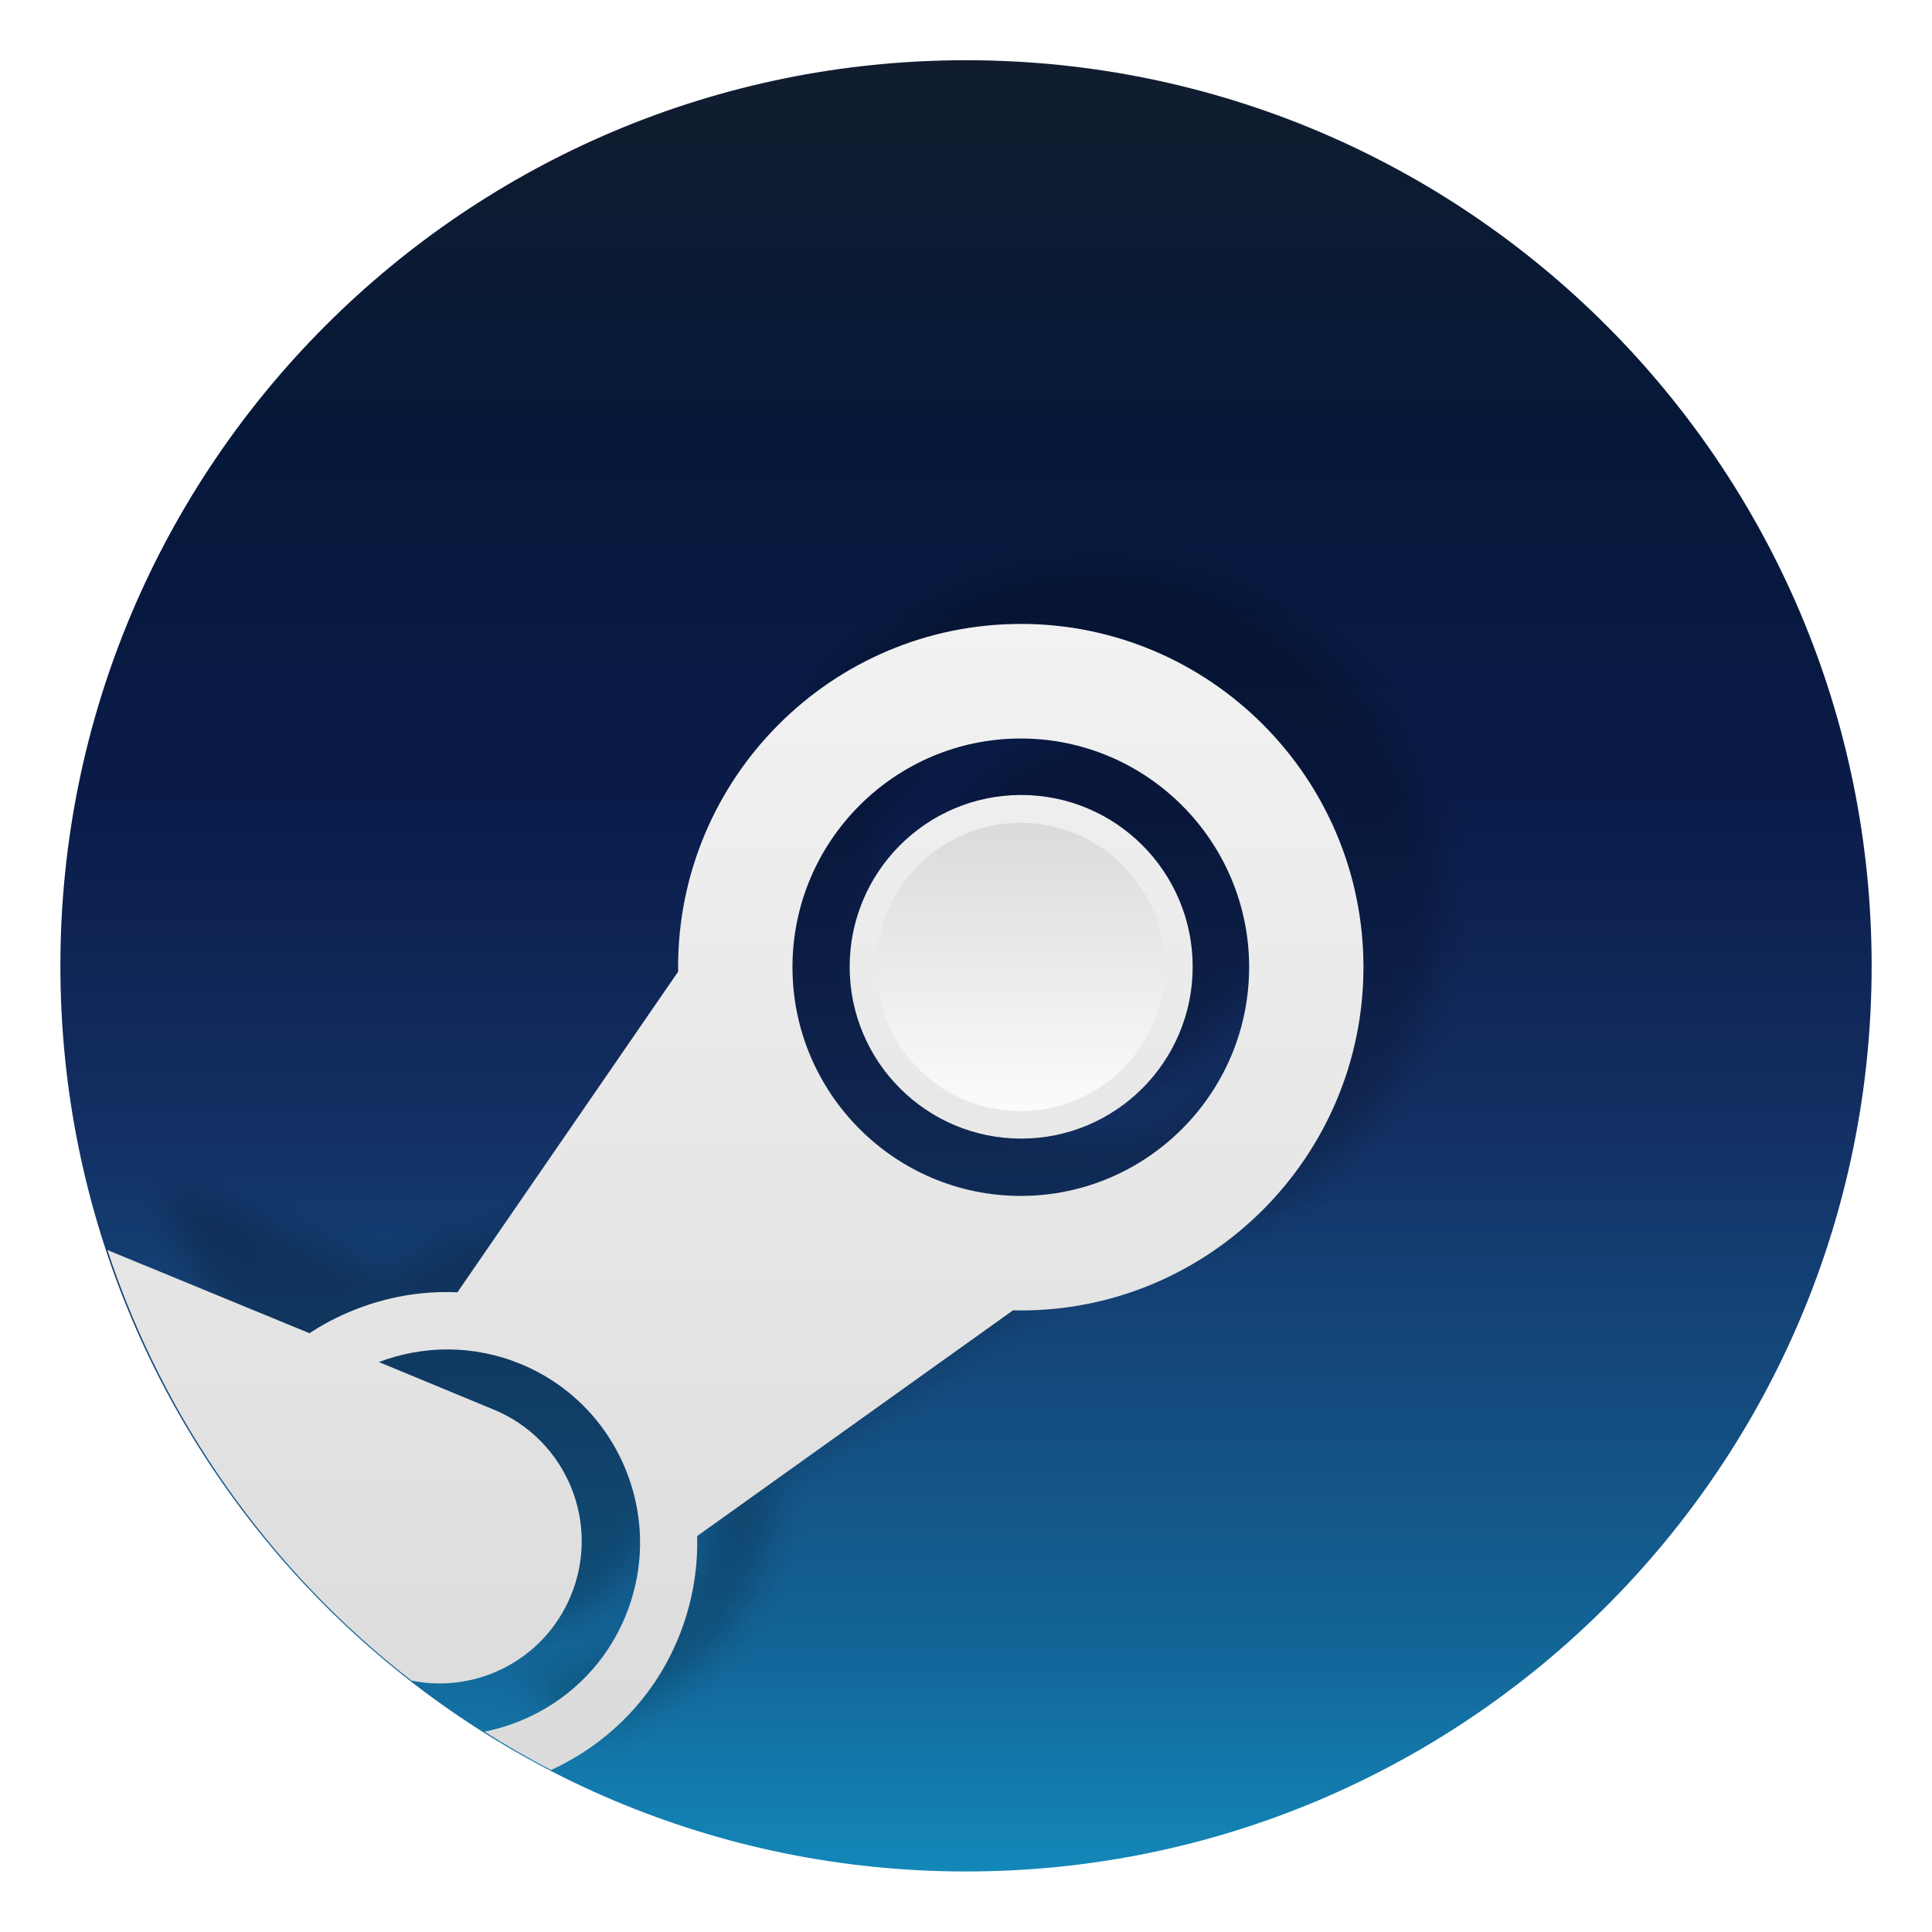
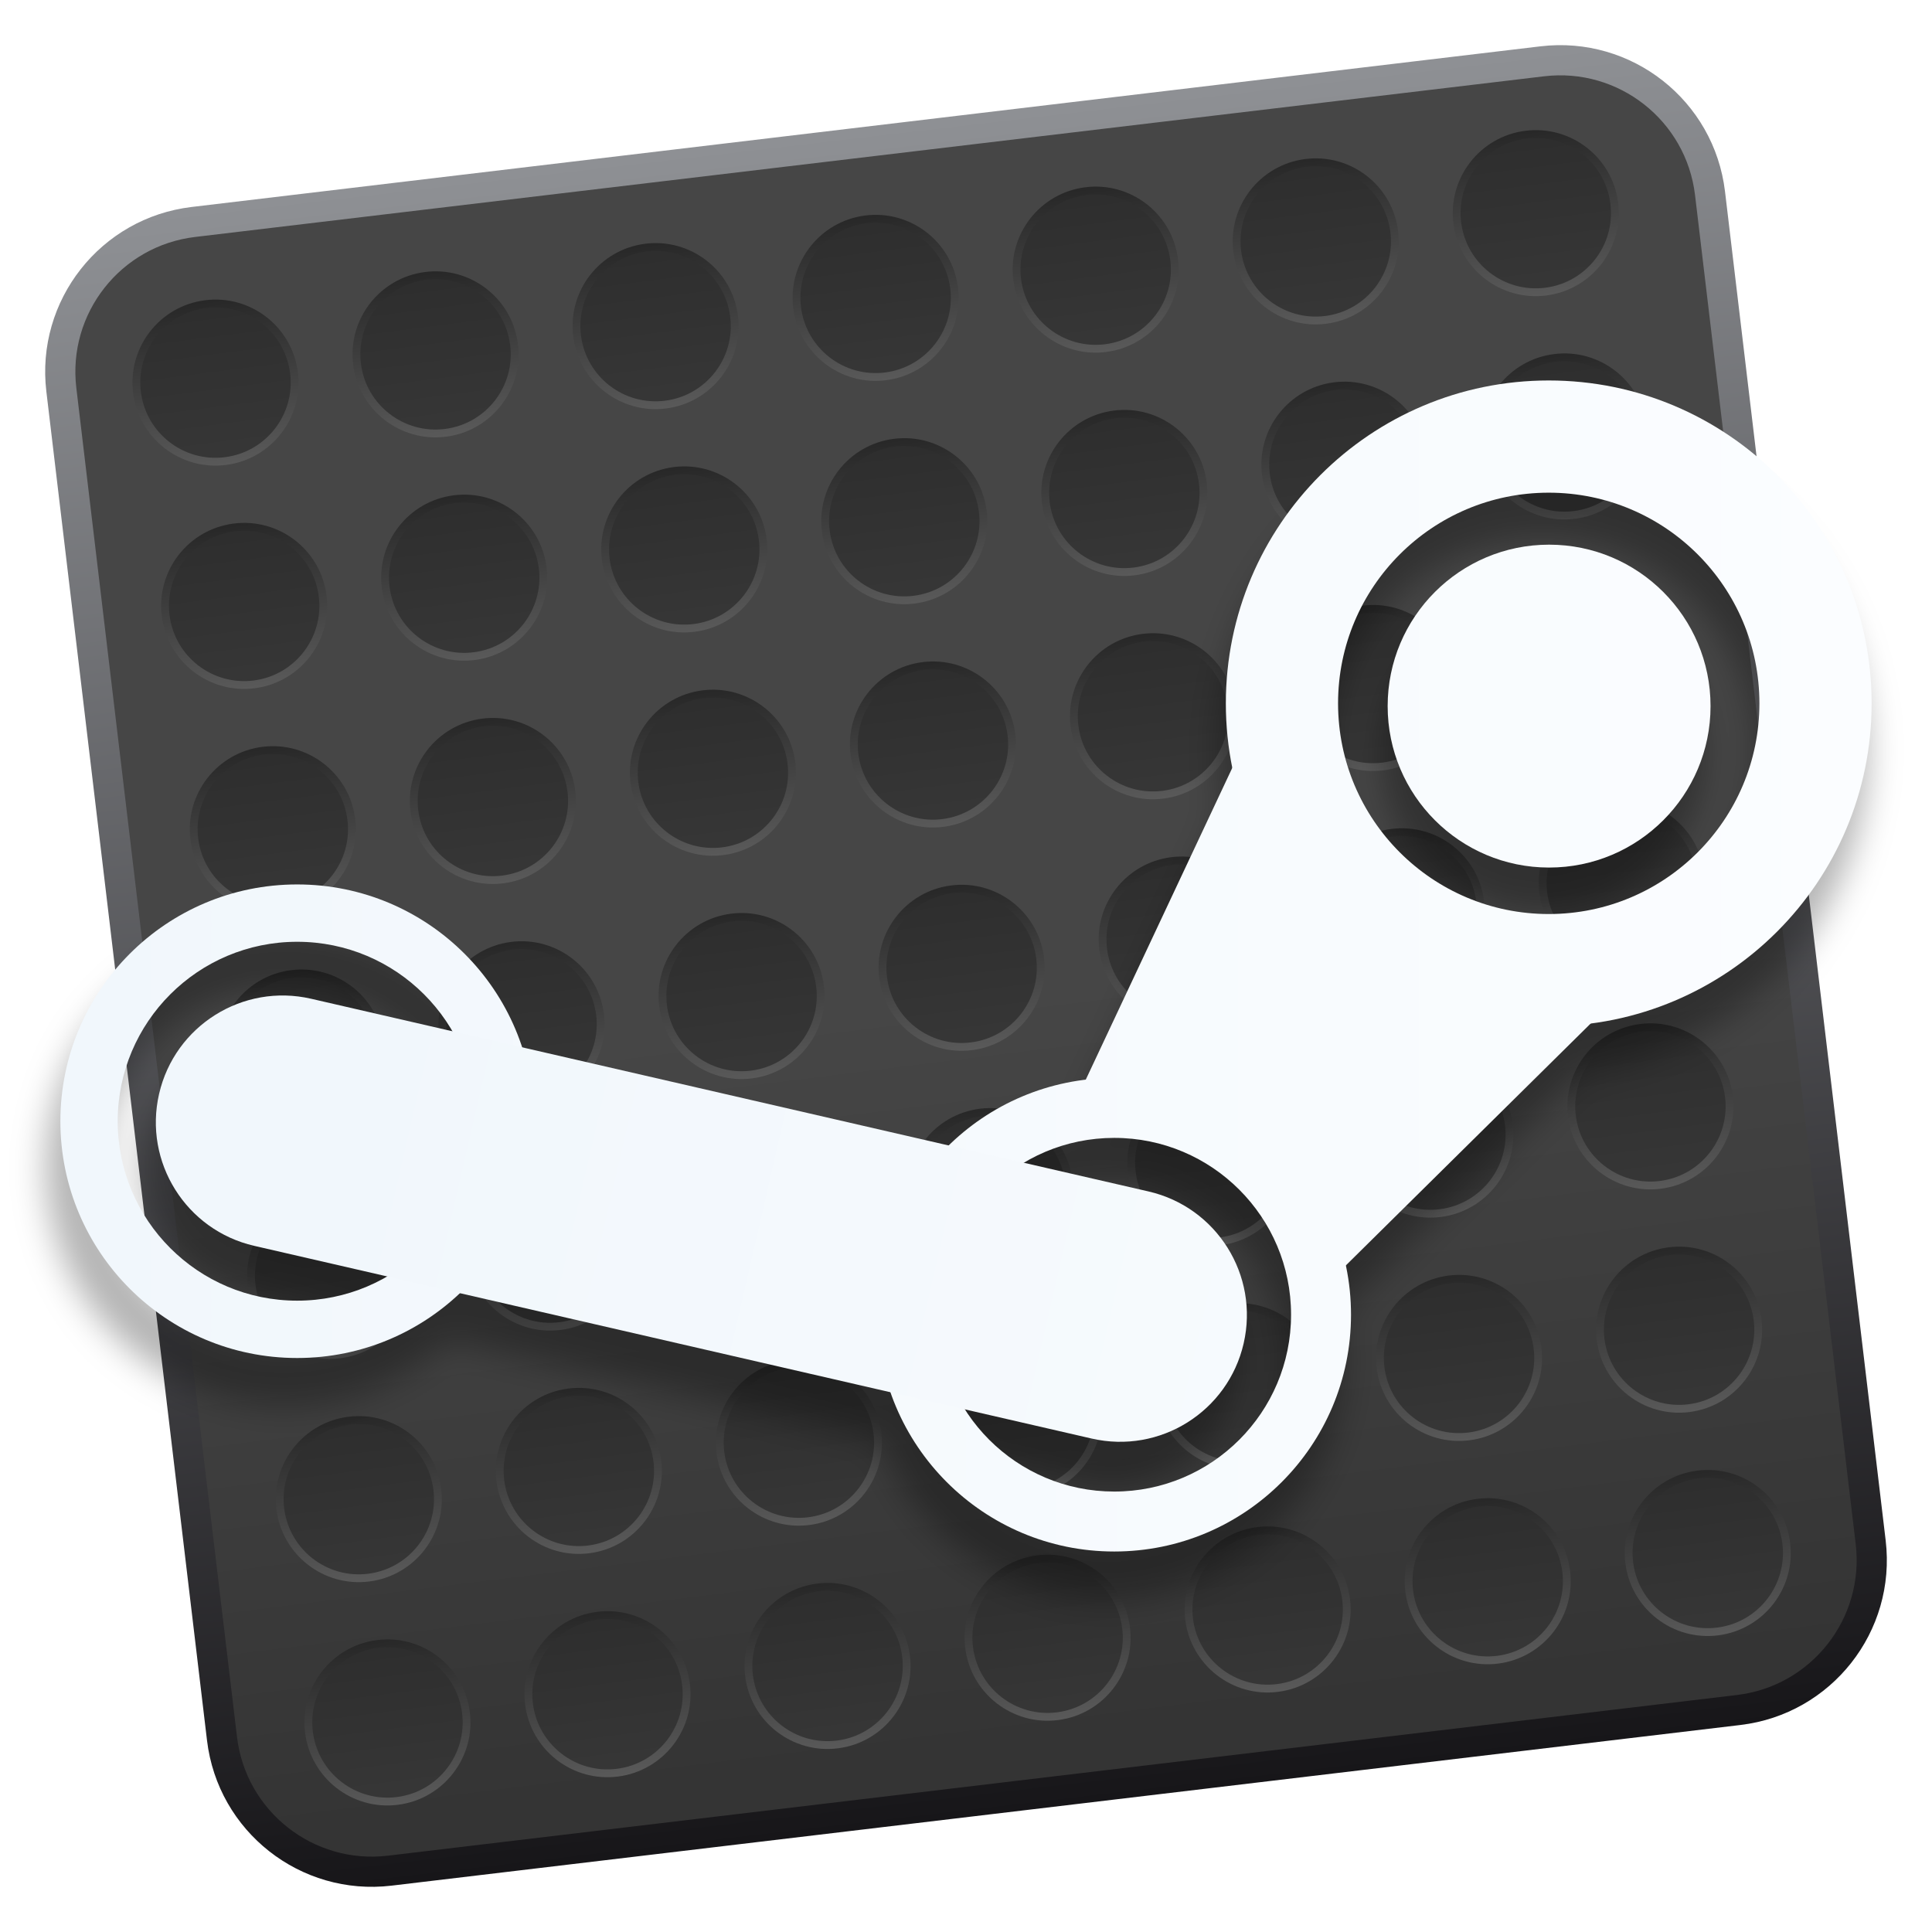
- <svg xmlns="http://www.w3.org/2000/svg" width="64" height="64" version="1.1">
+ <svg xmlns="http://www.w3.org/2000/svg" xmlns:xlink="http://www.w3.org/1999/xlink" width="64" height="64" version="1.1">
  <defs>
-     <linearGradient id="c" x1="99.036" x2="99.036" y1="-.505" y2="199.84" gradientTransform="matrix(.32 0 0 .32 42.84 945.52)" gradientUnits="userSpaceOnUse">
-       <stop stop-color="#111D2E" offset="0" />
-       <stop stop-color="#051839" offset=".212" />
-       <stop stop-color="#0A1B48" offset=".407" />
-       <stop stop-color="#132E62" offset=".581" />
-       <stop stop-color="#144B7E" offset=".738" />
-       <stop stop-color="#136497" offset=".873" />
-       <stop stop-color="#1387B8" offset="1" />
-     </linearGradient>
-     <linearGradient id="b" x1="429.07" x2="429.07" y1="14.723" y2="1034.7" gradientTransform="matrix(.063762 0 0 .063762 1.3648 -1.3837)" gradientUnits="userSpaceOnUse">
-       <stop stop-color="#fff" offset="0" />
-       <stop stop-color="#d7d7d7" offset="1" />
-     </linearGradient>
-     <filter id="d" x="-.034" y="-.038" width="1.069" height="1.076" color-interpolation-filters="sRGB">
-       <feGaussianBlur stdDeviation="9.486" />
+     <linearGradient id="linearGradient78248">
+       <stop stop-color="#2e2e2e" offset="0" />
+       <stop stop-color="#363636" offset="1" />
+     </linearGradient>
+     <linearGradient id="linearGradient68458">
+       <stop stop-color="#272727" offset="0" />
+       <stop stop-color="#595959" offset="1" />
+     </linearGradient>
+     <linearGradient id="linearGradient903" x1="70.761" x2="70.904" y1=".32" y2="25.186" gradientTransform="translate(-47.378 36.24)" gradientUnits="userSpaceOnUse">
+       <stop stop-color="#464646" offset="0" />
+       <stop stop-color="#343434" offset="1" />
+     </linearGradient>
+     <linearGradient id="linearGradient13429" x1="85.944" x2="85.868" y1="-28.549" y2="27.338" gradientTransform="translate(-47.378 36.24)" gradientUnits="userSpaceOnUse">
+       <stop stop-color="#8e9094" offset="0" />
+       <stop stop-color="#171619" offset="1" />
+     </linearGradient>
+     <linearGradient id="linearGradient57848" x1="-5.871" x2="78.271" y1="-60.021" y2="-60.021" gradientUnits="userSpaceOnUse">
+       <stop stop-color="#f1f7fc" offset="0" />
+       <stop stop-color="#fbfdff" offset="1" />
+     </linearGradient>
+     <filter id="filter68326" x="-.022" y="-.034" width="1.044" height="1.069" color-interpolation-filters="sRGB">
+       <feGaussianBlur stdDeviation="0.779" />
    </filter>
-     <linearGradient id="a" x1="540" x2="540" y1="452.36" y2="632.36" gradientTransform="matrix(.068279 0 0 .068279 39.915 940.59)" gradientUnits="userSpaceOnUse">
-       <stop stop-color="#d7d7d7" offset="0" />
-       <stop stop-color="#fff" offset="1" />
-     </linearGradient>
+     <linearGradient id="linearGradient68460" x1="29.907" x2="29.907" y1="-90.767" y2="-85.565" gradientTransform="matrix(1.0634 0 0 1.0634 -25.985 107.24)" gradientUnits="userSpaceOnUse" xlink:href="#linearGradient68458" />
+     <linearGradient id="linearGradient78250" x1="29.868" x2="29.868" y1="-90.371" y2="-86.011" gradientTransform="matrix(1.0634 0 0 1.0634 -25.985 107.24)" gradientUnits="userSpaceOnUse" xlink:href="#linearGradient78248" />
+     <linearGradient id="linearGradient86688" x1="29.907" x2="29.907" y1="-90.767" y2="-85.565" gradientTransform="matrix(1.0634 0 0 1.0634 -18.636 107.24)" gradientUnits="userSpaceOnUse" xlink:href="#linearGradient68458" />
+     <linearGradient id="linearGradient86690" x1="29.868" x2="29.868" y1="-90.371" y2="-86.011" gradientTransform="matrix(1.0634 0 0 1.0634 -18.636 107.24)" gradientUnits="userSpaceOnUse" xlink:href="#linearGradient78248" />
+     <linearGradient id="linearGradient86698" x1="29.907" x2="29.907" y1="-90.767" y2="-85.565" gradientTransform="matrix(1.0634 0 0 1.0634 -11.287 107.24)" gradientUnits="userSpaceOnUse" xlink:href="#linearGradient68458" />
+     <linearGradient id="linearGradient86700" x1="29.868" x2="29.868" y1="-90.371" y2="-86.011" gradientTransform="matrix(1.0634 0 0 1.0634 -11.287 107.24)" gradientUnits="userSpaceOnUse" xlink:href="#linearGradient78248" />
+     <linearGradient id="linearGradient86708" x1="29.907" x2="29.907" y1="-90.767" y2="-85.565" gradientTransform="matrix(1.0634 0 0 1.0634 -3.9379 107.24)" gradientUnits="userSpaceOnUse" xlink:href="#linearGradient68458" />
+     <linearGradient id="linearGradient86710" x1="29.868" x2="29.868" y1="-90.371" y2="-86.011" gradientTransform="matrix(1.0634 0 0 1.0634 -3.9379 107.24)" gradientUnits="userSpaceOnUse" xlink:href="#linearGradient78248" />
+     <linearGradient id="linearGradient86718" x1="29.907" x2="29.907" y1="-90.767" y2="-85.565" gradientTransform="matrix(1.0634 0 0 1.0634 3.4113 107.24)" gradientUnits="userSpaceOnUse" xlink:href="#linearGradient68458" />
+     <linearGradient id="linearGradient86720" x1="29.868" x2="29.868" y1="-90.371" y2="-86.011" gradientTransform="matrix(1.0634 0 0 1.0634 3.4113 107.24)" gradientUnits="userSpaceOnUse" xlink:href="#linearGradient78248" />
+     <linearGradient id="linearGradient86728" x1="29.907" x2="29.907" y1="-90.767" y2="-85.565" gradientTransform="matrix(1.0634 0 0 1.0634 10.76 107.24)" gradientUnits="userSpaceOnUse" xlink:href="#linearGradient68458" />
+     <linearGradient id="linearGradient86730" x1="29.868" x2="29.868" y1="-90.371" y2="-86.011" gradientTransform="matrix(1.0634 0 0 1.0634 10.76 107.24)" gradientUnits="userSpaceOnUse" xlink:href="#linearGradient78248" />
+     <linearGradient id="linearGradient86738" x1="29.907" x2="29.907" y1="-90.767" y2="-85.565" gradientTransform="matrix(1.0634 0 0 1.0634 18.11 107.24)" gradientUnits="userSpaceOnUse" xlink:href="#linearGradient68458" />
+     <linearGradient id="linearGradient86740" x1="29.868" x2="29.868" y1="-90.371" y2="-86.011" gradientTransform="matrix(1.0634 0 0 1.0634 18.11 107.24)" gradientUnits="userSpaceOnUse" xlink:href="#linearGradient78248" />
+     <linearGradient id="linearGradient88203" x1="29.907" x2="29.907" y1="-90.767" y2="-85.565" gradientTransform="matrix(1.0634 0 0 1.0634 -25.985 151.99)" gradientUnits="userSpaceOnUse" xlink:href="#linearGradient68458" />
+     <linearGradient id="linearGradient88205" x1="29.868" x2="29.868" y1="-90.371" y2="-86.011" gradientTransform="matrix(1.0634 0 0 1.0634 -25.985 151.99)" gradientUnits="userSpaceOnUse" xlink:href="#linearGradient78248" />
+     <linearGradient id="linearGradient88207" x1="29.907" x2="29.907" y1="-90.767" y2="-85.565" gradientTransform="matrix(1.0634 0 0 1.0634 -18.636 151.99)" gradientUnits="userSpaceOnUse" xlink:href="#linearGradient68458" />
+     <linearGradient id="linearGradient88209" x1="29.868" x2="29.868" y1="-90.371" y2="-86.011" gradientTransform="matrix(1.0634 0 0 1.0634 -18.636 151.99)" gradientUnits="userSpaceOnUse" xlink:href="#linearGradient78248" />
+     <linearGradient id="linearGradient88211" x1="29.907" x2="29.907" y1="-90.767" y2="-85.565" gradientTransform="matrix(1.0634 0 0 1.0634 -11.287 151.99)" gradientUnits="userSpaceOnUse" xlink:href="#linearGradient68458" />
+     <linearGradient id="linearGradient88213" x1="29.868" x2="29.868" y1="-90.371" y2="-86.011" gradientTransform="matrix(1.0634 0 0 1.0634 -11.287 151.99)" gradientUnits="userSpaceOnUse" xlink:href="#linearGradient78248" />
+     <linearGradient id="linearGradient88215" x1="29.907" x2="29.907" y1="-90.767" y2="-85.565" gradientTransform="matrix(1.0634 0 0 1.0634 -3.9379 151.99)" gradientUnits="userSpaceOnUse" xlink:href="#linearGradient68458" />
+     <linearGradient id="linearGradient88217" x1="29.868" x2="29.868" y1="-90.371" y2="-86.011" gradientTransform="matrix(1.0634 0 0 1.0634 -3.9379 151.99)" gradientUnits="userSpaceOnUse" xlink:href="#linearGradient78248" />
+     <linearGradient id="linearGradient88219" x1="29.907" x2="29.907" y1="-90.767" y2="-85.565" gradientTransform="matrix(1.0634 0 0 1.0634 3.4113 151.99)" gradientUnits="userSpaceOnUse" xlink:href="#linearGradient68458" />
+     <linearGradient id="linearGradient88221" x1="29.868" x2="29.868" y1="-90.371" y2="-86.011" gradientTransform="matrix(1.0634 0 0 1.0634 3.4113 151.99)" gradientUnits="userSpaceOnUse" xlink:href="#linearGradient78248" />
+     <linearGradient id="linearGradient88223" x1="29.907" x2="29.907" y1="-90.767" y2="-85.565" gradientTransform="matrix(1.0634 0 0 1.0634 10.76 151.99)" gradientUnits="userSpaceOnUse" xlink:href="#linearGradient68458" />
+     <linearGradient id="linearGradient88225" x1="29.868" x2="29.868" y1="-90.371" y2="-86.011" gradientTransform="matrix(1.0634 0 0 1.0634 10.76 151.99)" gradientUnits="userSpaceOnUse" xlink:href="#linearGradient78248" />
+     <linearGradient id="linearGradient88227" x1="29.907" x2="29.907" y1="-90.767" y2="-85.565" gradientTransform="matrix(1.0634 0 0 1.0634 18.11 151.99)" gradientUnits="userSpaceOnUse" xlink:href="#linearGradient68458" />
+     <linearGradient id="linearGradient88229" x1="29.868" x2="29.868" y1="-90.371" y2="-86.011" gradientTransform="matrix(1.0634 0 0 1.0634 18.11 151.99)" gradientUnits="userSpaceOnUse" xlink:href="#linearGradient78248" />
+     <linearGradient id="linearGradient88355" x1="29.907" x2="29.907" y1="-90.767" y2="-85.565" gradientTransform="matrix(1.0634 0 0 1.0634 -25.985 144.53)" gradientUnits="userSpaceOnUse" xlink:href="#linearGradient68458" />
+     <linearGradient id="linearGradient88357" x1="29.868" x2="29.868" y1="-90.371" y2="-86.011" gradientTransform="matrix(1.0634 0 0 1.0634 -25.985 144.53)" gradientUnits="userSpaceOnUse" xlink:href="#linearGradient78248" />
+     <linearGradient id="linearGradient88359" x1="29.907" x2="29.907" y1="-90.767" y2="-85.565" gradientTransform="matrix(1.0634 0 0 1.0634 -18.636 144.53)" gradientUnits="userSpaceOnUse" xlink:href="#linearGradient68458" />
+     <linearGradient id="linearGradient88361" x1="29.868" x2="29.868" y1="-90.371" y2="-86.011" gradientTransform="matrix(1.0634 0 0 1.0634 -18.636 144.53)" gradientUnits="userSpaceOnUse" xlink:href="#linearGradient78248" />
+     <linearGradient id="linearGradient88363" x1="29.907" x2="29.907" y1="-90.767" y2="-85.565" gradientTransform="matrix(1.0634 0 0 1.0634 -11.287 144.53)" gradientUnits="userSpaceOnUse" xlink:href="#linearGradient68458" />
+     <linearGradient id="linearGradient88365" x1="29.868" x2="29.868" y1="-90.371" y2="-86.011" gradientTransform="matrix(1.0634 0 0 1.0634 -11.287 144.53)" gradientUnits="userSpaceOnUse" xlink:href="#linearGradient78248" />
+     <linearGradient id="linearGradient88367" x1="29.907" x2="29.907" y1="-90.767" y2="-85.565" gradientTransform="matrix(1.0634 0 0 1.0634 -3.9379 144.53)" gradientUnits="userSpaceOnUse" xlink:href="#linearGradient68458" />
+     <linearGradient id="linearGradient88369" x1="29.868" x2="29.868" y1="-90.371" y2="-86.011" gradientTransform="matrix(1.0634 0 0 1.0634 -3.9379 144.53)" gradientUnits="userSpaceOnUse" xlink:href="#linearGradient78248" />
+     <linearGradient id="linearGradient88371" x1="29.907" x2="29.907" y1="-90.767" y2="-85.565" gradientTransform="matrix(1.0634 0 0 1.0634 3.4113 144.53)" gradientUnits="userSpaceOnUse" xlink:href="#linearGradient68458" />
+     <linearGradient id="linearGradient88373" x1="29.868" x2="29.868" y1="-90.371" y2="-86.011" gradientTransform="matrix(1.0634 0 0 1.0634 3.4113 144.53)" gradientUnits="userSpaceOnUse" xlink:href="#linearGradient78248" />
+     <linearGradient id="linearGradient88375" x1="29.907" x2="29.907" y1="-90.767" y2="-85.565" gradientTransform="matrix(1.0634 0 0 1.0634 10.76 144.53)" gradientUnits="userSpaceOnUse" xlink:href="#linearGradient68458" />
+     <linearGradient id="linearGradient88377" x1="29.868" x2="29.868" y1="-90.371" y2="-86.011" gradientTransform="matrix(1.0634 0 0 1.0634 10.76 144.53)" gradientUnits="userSpaceOnUse" xlink:href="#linearGradient78248" />
+     <linearGradient id="linearGradient88379" x1="29.907" x2="29.907" y1="-90.767" y2="-85.565" gradientTransform="matrix(1.0634 0 0 1.0634 18.11 144.53)" gradientUnits="userSpaceOnUse" xlink:href="#linearGradient68458" />
+     <linearGradient id="linearGradient88381" x1="29.868" x2="29.868" y1="-90.371" y2="-86.011" gradientTransform="matrix(1.0634 0 0 1.0634 18.11 144.53)" gradientUnits="userSpaceOnUse" xlink:href="#linearGradient78248" />
+     <linearGradient id="linearGradient88427" x1="29.907" x2="29.907" y1="-90.767" y2="-85.565" gradientTransform="matrix(1.0634 0 0 1.0634 -25.985 137.08)" gradientUnits="userSpaceOnUse" xlink:href="#linearGradient68458" />
+     <linearGradient id="linearGradient88429" x1="29.868" x2="29.868" y1="-90.371" y2="-86.011" gradientTransform="matrix(1.0634 0 0 1.0634 -25.985 137.08)" gradientUnits="userSpaceOnUse" xlink:href="#linearGradient78248" />
+     <linearGradient id="linearGradient88431" x1="29.907" x2="29.907" y1="-90.767" y2="-85.565" gradientTransform="matrix(1.0634 0 0 1.0634 -18.636 137.08)" gradientUnits="userSpaceOnUse" xlink:href="#linearGradient68458" />
+     <linearGradient id="linearGradient88433" x1="29.868" x2="29.868" y1="-90.371" y2="-86.011" gradientTransform="matrix(1.0634 0 0 1.0634 -18.636 137.08)" gradientUnits="userSpaceOnUse" xlink:href="#linearGradient78248" />
+     <linearGradient id="linearGradient88435" x1="29.907" x2="29.907" y1="-90.767" y2="-85.565" gradientTransform="matrix(1.0634 0 0 1.0634 -11.287 137.08)" gradientUnits="userSpaceOnUse" xlink:href="#linearGradient68458" />
+     <linearGradient id="linearGradient88437" x1="29.868" x2="29.868" y1="-90.371" y2="-86.011" gradientTransform="matrix(1.0634 0 0 1.0634 -11.287 137.08)" gradientUnits="userSpaceOnUse" xlink:href="#linearGradient78248" />
+     <linearGradient id="linearGradient88439" x1="29.907" x2="29.907" y1="-90.767" y2="-85.565" gradientTransform="matrix(1.0634 0 0 1.0634 -3.9379 137.08)" gradientUnits="userSpaceOnUse" xlink:href="#linearGradient68458" />
+     <linearGradient id="linearGradient88441" x1="29.868" x2="29.868" y1="-90.371" y2="-86.011" gradientTransform="matrix(1.0634 0 0 1.0634 -3.9379 137.08)" gradientUnits="userSpaceOnUse" xlink:href="#linearGradient78248" />
+     <linearGradient id="linearGradient88443" x1="29.907" x2="29.907" y1="-90.767" y2="-85.565" gradientTransform="matrix(1.0634 0 0 1.0634 3.4113 137.08)" gradientUnits="userSpaceOnUse" xlink:href="#linearGradient68458" />
+     <linearGradient id="linearGradient88445" x1="29.868" x2="29.868" y1="-90.371" y2="-86.011" gradientTransform="matrix(1.0634 0 0 1.0634 3.4113 137.08)" gradientUnits="userSpaceOnUse" xlink:href="#linearGradient78248" />
+     <linearGradient id="linearGradient88447" x1="29.907" x2="29.907" y1="-90.767" y2="-85.565" gradientTransform="matrix(1.0634 0 0 1.0634 10.76 137.08)" gradientUnits="userSpaceOnUse" xlink:href="#linearGradient68458" />
+     <linearGradient id="linearGradient88449" x1="29.868" x2="29.868" y1="-90.371" y2="-86.011" gradientTransform="matrix(1.0634 0 0 1.0634 10.76 137.08)" gradientUnits="userSpaceOnUse" xlink:href="#linearGradient78248" />
+     <linearGradient id="linearGradient88451" x1="29.907" x2="29.907" y1="-90.767" y2="-85.565" gradientTransform="matrix(1.0634 0 0 1.0634 18.11 137.08)" gradientUnits="userSpaceOnUse" xlink:href="#linearGradient68458" />
+     <linearGradient id="linearGradient88453" x1="29.868" x2="29.868" y1="-90.371" y2="-86.011" gradientTransform="matrix(1.0634 0 0 1.0634 18.11 137.08)" gradientUnits="userSpaceOnUse" xlink:href="#linearGradient78248" />
+     <linearGradient id="linearGradient88499" x1="29.907" x2="29.907" y1="-90.767" y2="-85.565" gradientTransform="matrix(1.0634 0 0 1.0634 -25.985 129.62)" gradientUnits="userSpaceOnUse" xlink:href="#linearGradient68458" />
+     <linearGradient id="linearGradient88501" x1="29.868" x2="29.868" y1="-90.371" y2="-86.011" gradientTransform="matrix(1.0634 0 0 1.0634 -25.985 129.62)" gradientUnits="userSpaceOnUse" xlink:href="#linearGradient78248" />
+     <linearGradient id="linearGradient88503" x1="29.907" x2="29.907" y1="-90.767" y2="-85.565" gradientTransform="matrix(1.0634 0 0 1.0634 -18.636 129.62)" gradientUnits="userSpaceOnUse" xlink:href="#linearGradient68458" />
+     <linearGradient id="linearGradient88505" x1="29.868" x2="29.868" y1="-90.371" y2="-86.011" gradientTransform="matrix(1.0634 0 0 1.0634 -18.636 129.62)" gradientUnits="userSpaceOnUse" xlink:href="#linearGradient78248" />
+     <linearGradient id="linearGradient88507" x1="29.907" x2="29.907" y1="-90.767" y2="-85.565" gradientTransform="matrix(1.0634 0 0 1.0634 -11.287 129.62)" gradientUnits="userSpaceOnUse" xlink:href="#linearGradient68458" />
+     <linearGradient id="linearGradient88509" x1="29.868" x2="29.868" y1="-90.371" y2="-86.011" gradientTransform="matrix(1.0634 0 0 1.0634 -11.287 129.62)" gradientUnits="userSpaceOnUse" xlink:href="#linearGradient78248" />
+     <linearGradient id="linearGradient88511" x1="29.907" x2="29.907" y1="-90.767" y2="-85.565" gradientTransform="matrix(1.0634 0 0 1.0634 -3.9379 129.62)" gradientUnits="userSpaceOnUse" xlink:href="#linearGradient68458" />
+     <linearGradient id="linearGradient88513" x1="29.868" x2="29.868" y1="-90.371" y2="-86.011" gradientTransform="matrix(1.0634 0 0 1.0634 -3.9379 129.62)" gradientUnits="userSpaceOnUse" xlink:href="#linearGradient78248" />
+     <linearGradient id="linearGradient88515" x1="29.907" x2="29.907" y1="-90.767" y2="-85.565" gradientTransform="matrix(1.0634 0 0 1.0634 3.4113 129.62)" gradientUnits="userSpaceOnUse" xlink:href="#linearGradient68458" />
+     <linearGradient id="linearGradient88517" x1="29.868" x2="29.868" y1="-90.371" y2="-86.011" gradientTransform="matrix(1.0634 0 0 1.0634 3.4113 129.62)" gradientUnits="userSpaceOnUse" xlink:href="#linearGradient78248" />
+     <linearGradient id="linearGradient88519" x1="29.907" x2="29.907" y1="-90.767" y2="-85.565" gradientTransform="matrix(1.0634 0 0 1.0634 10.76 129.62)" gradientUnits="userSpaceOnUse" xlink:href="#linearGradient68458" />
+     <linearGradient id="linearGradient88521" x1="29.868" x2="29.868" y1="-90.371" y2="-86.011" gradientTransform="matrix(1.0634 0 0 1.0634 10.76 129.62)" gradientUnits="userSpaceOnUse" xlink:href="#linearGradient78248" />
+     <linearGradient id="linearGradient88523" x1="29.907" x2="29.907" y1="-90.767" y2="-85.565" gradientTransform="matrix(1.0634 0 0 1.0634 18.11 129.62)" gradientUnits="userSpaceOnUse" xlink:href="#linearGradient68458" />
+     <linearGradient id="linearGradient88525" x1="29.868" x2="29.868" y1="-90.371" y2="-86.011" gradientTransform="matrix(1.0634 0 0 1.0634 18.11 129.62)" gradientUnits="userSpaceOnUse" xlink:href="#linearGradient78248" />
+     <linearGradient id="linearGradient88571" x1="29.907" x2="29.907" y1="-90.767" y2="-85.565" gradientTransform="matrix(1.0634 0 0 1.0634 -25.985 122.16)" gradientUnits="userSpaceOnUse" xlink:href="#linearGradient68458" />
+     <linearGradient id="linearGradient88573" x1="29.868" x2="29.868" y1="-90.371" y2="-86.011" gradientTransform="matrix(1.0634 0 0 1.0634 -25.985 122.16)" gradientUnits="userSpaceOnUse" xlink:href="#linearGradient78248" />
+     <linearGradient id="linearGradient88575" x1="29.907" x2="29.907" y1="-90.767" y2="-85.565" gradientTransform="matrix(1.0634 0 0 1.0634 -18.636 122.16)" gradientUnits="userSpaceOnUse" xlink:href="#linearGradient68458" />
+     <linearGradient id="linearGradient88577" x1="29.868" x2="29.868" y1="-90.371" y2="-86.011" gradientTransform="matrix(1.0634 0 0 1.0634 -18.636 122.16)" gradientUnits="userSpaceOnUse" xlink:href="#linearGradient78248" />
+     <linearGradient id="linearGradient88579" x1="29.907" x2="29.907" y1="-90.767" y2="-85.565" gradientTransform="matrix(1.0634 0 0 1.0634 -11.287 122.16)" gradientUnits="userSpaceOnUse" xlink:href="#linearGradient68458" />
+     <linearGradient id="linearGradient88581" x1="29.868" x2="29.868" y1="-90.371" y2="-86.011" gradientTransform="matrix(1.0634 0 0 1.0634 -11.287 122.16)" gradientUnits="userSpaceOnUse" xlink:href="#linearGradient78248" />
+     <linearGradient id="linearGradient88583" x1="29.907" x2="29.907" y1="-90.767" y2="-85.565" gradientTransform="matrix(1.0634 0 0 1.0634 -3.9379 122.16)" gradientUnits="userSpaceOnUse" xlink:href="#linearGradient68458" />
+     <linearGradient id="linearGradient88585" x1="29.868" x2="29.868" y1="-90.371" y2="-86.011" gradientTransform="matrix(1.0634 0 0 1.0634 -3.9379 122.16)" gradientUnits="userSpaceOnUse" xlink:href="#linearGradient78248" />
+     <linearGradient id="linearGradient88587" x1="29.907" x2="29.907" y1="-90.767" y2="-85.565" gradientTransform="matrix(1.0634 0 0 1.0634 3.4113 122.16)" gradientUnits="userSpaceOnUse" xlink:href="#linearGradient68458" />
+     <linearGradient id="linearGradient88589" x1="29.868" x2="29.868" y1="-90.371" y2="-86.011" gradientTransform="matrix(1.0634 0 0 1.0634 3.4113 122.16)" gradientUnits="userSpaceOnUse" xlink:href="#linearGradient78248" />
+     <linearGradient id="linearGradient88591" x1="29.907" x2="29.907" y1="-90.767" y2="-85.565" gradientTransform="matrix(1.0634 0 0 1.0634 10.76 122.16)" gradientUnits="userSpaceOnUse" xlink:href="#linearGradient68458" />
+     <linearGradient id="linearGradient88593" x1="29.868" x2="29.868" y1="-90.371" y2="-86.011" gradientTransform="matrix(1.0634 0 0 1.0634 10.76 122.16)" gradientUnits="userSpaceOnUse" xlink:href="#linearGradient78248" />
+     <linearGradient id="linearGradient88595" x1="29.907" x2="29.907" y1="-90.767" y2="-85.565" gradientTransform="matrix(1.0634 0 0 1.0634 18.11 122.16)" gradientUnits="userSpaceOnUse" xlink:href="#linearGradient68458" />
+     <linearGradient id="linearGradient88597" x1="29.868" x2="29.868" y1="-90.371" y2="-86.011" gradientTransform="matrix(1.0634 0 0 1.0634 18.11 122.16)" gradientUnits="userSpaceOnUse" xlink:href="#linearGradient78248" />
+     <linearGradient id="linearGradient88643" x1="29.907" x2="29.907" y1="-90.767" y2="-85.565" gradientTransform="matrix(1.0634 0 0 1.0634 -25.985 114.7)" gradientUnits="userSpaceOnUse" xlink:href="#linearGradient68458" />
+     <linearGradient id="linearGradient88645" x1="29.868" x2="29.868" y1="-90.371" y2="-86.011" gradientTransform="matrix(1.0634 0 0 1.0634 -25.985 114.7)" gradientUnits="userSpaceOnUse" xlink:href="#linearGradient78248" />
+     <linearGradient id="linearGradient88647" x1="29.907" x2="29.907" y1="-90.767" y2="-85.565" gradientTransform="matrix(1.0634 0 0 1.0634 -18.636 114.7)" gradientUnits="userSpaceOnUse" xlink:href="#linearGradient68458" />
+     <linearGradient id="linearGradient88649" x1="29.868" x2="29.868" y1="-90.371" y2="-86.011" gradientTransform="matrix(1.0634 0 0 1.0634 -18.636 114.7)" gradientUnits="userSpaceOnUse" xlink:href="#linearGradient78248" />
+     <linearGradient id="linearGradient88651" x1="29.907" x2="29.907" y1="-90.767" y2="-85.565" gradientTransform="matrix(1.0634 0 0 1.0634 -11.287 114.7)" gradientUnits="userSpaceOnUse" xlink:href="#linearGradient68458" />
+     <linearGradient id="linearGradient88653" x1="29.868" x2="29.868" y1="-90.371" y2="-86.011" gradientTransform="matrix(1.0634 0 0 1.0634 -11.287 114.7)" gradientUnits="userSpaceOnUse" xlink:href="#linearGradient78248" />
+     <linearGradient id="linearGradient88655" x1="29.907" x2="29.907" y1="-90.767" y2="-85.565" gradientTransform="matrix(1.0634 0 0 1.0634 -3.9379 114.7)" gradientUnits="userSpaceOnUse" xlink:href="#linearGradient68458" />
+     <linearGradient id="linearGradient88657" x1="29.868" x2="29.868" y1="-90.371" y2="-86.011" gradientTransform="matrix(1.0634 0 0 1.0634 -3.9379 114.7)" gradientUnits="userSpaceOnUse" xlink:href="#linearGradient78248" />
+     <linearGradient id="linearGradient88659" x1="29.907" x2="29.907" y1="-90.767" y2="-85.565" gradientTransform="matrix(1.0634 0 0 1.0634 3.4113 114.7)" gradientUnits="userSpaceOnUse" xlink:href="#linearGradient68458" />
+     <linearGradient id="linearGradient88661" x1="29.868" x2="29.868" y1="-90.371" y2="-86.011" gradientTransform="matrix(1.0634 0 0 1.0634 3.4113 114.7)" gradientUnits="userSpaceOnUse" xlink:href="#linearGradient78248" />
+     <linearGradient id="linearGradient88663" x1="29.907" x2="29.907" y1="-90.767" y2="-85.565" gradientTransform="matrix(1.0634 0 0 1.0634 10.76 114.7)" gradientUnits="userSpaceOnUse" xlink:href="#linearGradient68458" />
+     <linearGradient id="linearGradient88665" x1="29.868" x2="29.868" y1="-90.371" y2="-86.011" gradientTransform="matrix(1.0634 0 0 1.0634 10.76 114.7)" gradientUnits="userSpaceOnUse" xlink:href="#linearGradient78248" />
+     <linearGradient id="linearGradient88667" x1="29.907" x2="29.907" y1="-90.767" y2="-85.565" gradientTransform="matrix(1.0634 0 0 1.0634 18.11 114.7)" gradientUnits="userSpaceOnUse" xlink:href="#linearGradient68458" />
+     <linearGradient id="linearGradient88669" x1="29.868" x2="29.868" y1="-90.371" y2="-86.011" gradientTransform="matrix(1.0634 0 0 1.0634 18.11 114.7)" gradientUnits="userSpaceOnUse" xlink:href="#linearGradient78248" />
  </defs>
-   <g transform="translate(0 -988.36)">
-     <g transform="matrix(.9375 0 0 .9375 -38.162 103.93)" stroke-width="1.067">
-       <circle cx="74.84" cy="977.52" r="32" color="#000000" fill="url(#c)" />
-       <path transform="matrix(.068013 0 0 .068013 40.059 940.71)" d="m579.8 333.51c-98.164 0-178.02 79.989-178.02 178.31 0 0.789-1e-3 1.576 0.039 2.316l-114.69 166.61c-18.579-0.845-37.221 2.415-54.898 9.697-7.793 3.178-15.096 7.08-21.947 11.586l-114.63-47.189a512 512 0 0 0 135.37 215.84l18.438 7.641c37.669 15.69 80.885-2.172 96.543-39.828 15.706-37.697-2.111-80.986-39.76-96.676l-59.908-24.822c23.117-8.77 49.396-9.094 73.949 1.125 24.754 10.299 43.96 29.692 54.139 54.475s10.139 52.14-0.16 76.842c-16.351 39.257-54.783 62.67-94.867 61.801a512 512 0 0 0 37.207 24.936c37.048-10.388 69.173-37.032 85.057-75.23 7.161-17.299 10.5-35.445 10.018-53.549l164.1-117.27c1.328 0.04 2.696 0.08 4.023 0.08 98.205 0 178.02-80.06 178.02-178.38 0-98.325-79.819-178.31-178.02-178.31zm0 59.516c65.416 0 118.64 53.322 118.64 118.8 0 65.529-53.226 118.83-118.64 118.83-65.376 0-118.6-53.305-118.6-118.83 0-65.476 53.226-118.8 118.6-118.8zm0.201 29.34c-49.163 0-89.072 39.982-89.072 89.277 0 49.299 39.91 89.246 89.072 89.246 49.203 0 89.111-39.947 89.111-89.246 0-49.295-39.908-89.277-89.111-89.277z" color="#000000" filter="url(#d)" opacity=".2" />
-       <path transform="matrix(1.0667 0 0 1.0667 40.707 943.39)" d="m33.811 20.67c-6.259 0-11.35 5.1-11.35 11.369 0 0.05-6.41e-4 0.101 0.002 0.148l-7.312 10.623c-1.185-0.054-2.373 0.153-3.5 0.617-0.497 0.203-0.964 0.451-1.4 0.738l-6.695-2.756a30 30 0 0 0 10.078 14.266c2.159 0.435 4.394-0.696 5.271-2.807 1.002-2.404-0.135-5.166-2.535-6.166l-3.82-1.582c1.474-0.559 3.149-0.579 4.715 0.072 1.578 0.657 2.804 1.893 3.453 3.473s0.645 3.325-0.012 4.9c-0.85 2.042-2.641 3.393-4.658 3.799a30 30 0 0 0 2.205 1.27c1.831-0.84 3.369-2.334 4.201-4.336 0.457-1.103 0.669-2.26 0.639-3.414l10.463-7.477c0.085 0.003 0.171 0.004 0.256 0.004 6.262 0 11.352-5.104 11.352-11.373 0-6.269-5.09-11.369-11.352-11.369zm0 3.795c4.171 0 7.566 3.399 7.566 7.574 0 4.178-3.395 7.578-7.566 7.578-4.168 0-7.561-3.4-7.561-7.578 0-4.175 3.392-7.574 7.561-7.574zm0.014 1.871c-3.135 0-5.68 2.548-5.68 5.691 0 3.143 2.545 5.691 5.68 5.691 3.137 0 5.682-2.548 5.682-5.691 0-3.143-2.544-5.691-5.682-5.691z" color="#000000" fill="url(#b)" />
-       <circle cx="76.767" cy="977.56" r="5.093" fill="url(#a)" style="paint-order:stroke markers fill" />
+   <rect transform="rotate(-6.792)" x=".491" y="8.059" width="55.001" height="55.001" ry="5" fill="url(#linearGradient903)" stroke="url(#linearGradient13429)" />
+   <g transform="translate(-.3637)" fill-rule="evenodd">
+     <circle transform="rotate(-7.3138)" cx="5.828" cy="13.526" r="2.75" fill="url(#linearGradient68460)" style="paint-order:stroke fill markers" />
+     <circle transform="rotate(-7.3138)" cx="5.828" cy="13.526" r="2.491" fill="url(#linearGradient78250)" style="paint-order:stroke fill markers" />
+     <circle transform="rotate(-7.3138)" cx="13.177" cy="13.526" r="2.75" fill="url(#linearGradient86688)" style="paint-order:stroke fill markers" />
+     <circle transform="rotate(-7.3138)" cx="13.177" cy="13.526" r="2.491" fill="url(#linearGradient86690)" style="paint-order:stroke fill markers" />
+     <circle transform="rotate(-7.3138)" cx="20.526" cy="13.526" r="2.75" fill="url(#linearGradient86698)" style="paint-order:stroke fill markers" />
+     <circle transform="rotate(-7.3138)" cx="20.526" cy="13.526" r="2.491" fill="url(#linearGradient86700)" style="paint-order:stroke fill markers" />
+     <circle transform="rotate(-7.3138)" cx="27.875" cy="13.526" r="2.75" fill="url(#linearGradient86708)" style="paint-order:stroke fill markers" />
+     <circle transform="rotate(-7.3138)" cx="27.875" cy="13.526" r="2.491" fill="url(#linearGradient86710)" style="paint-order:stroke fill markers" />
+     <circle transform="rotate(-7.3138)" cx="35.224" cy="13.526" r="2.75" fill="url(#linearGradient86718)" style="paint-order:stroke fill markers" />
+     <circle transform="rotate(-7.3138)" cx="35.224" cy="13.526" r="2.491" fill="url(#linearGradient86720)" style="paint-order:stroke fill markers" />
+     <circle transform="rotate(-7.3138)" cx="42.574" cy="13.526" r="2.75" fill="url(#linearGradient86728)" style="paint-order:stroke fill markers" />
+     <circle transform="rotate(-7.3138)" cx="42.574" cy="13.526" r="2.491" fill="url(#linearGradient86730)" style="paint-order:stroke fill markers" />
+     <circle transform="rotate(-7.3138)" cx="49.923" cy="13.526" r="2.75" fill="url(#linearGradient86738)" style="paint-order:stroke fill markers" />
+     <circle transform="rotate(-7.3138)" cx="49.923" cy="13.526" r="2.491" fill="url(#linearGradient86740)" style="paint-order:stroke fill markers" />
+     <circle transform="rotate(-7.3138)" cx="5.828" cy="58.274" r="2.75" fill="url(#linearGradient88203)" style="paint-order:stroke fill markers" />
+     <circle transform="rotate(-7.3138)" cx="5.828" cy="58.274" r="2.491" fill="url(#linearGradient88205)" style="paint-order:stroke fill markers" />
+     <circle transform="rotate(-7.3138)" cx="13.177" cy="58.274" r="2.75" fill="url(#linearGradient88207)" style="paint-order:stroke fill markers" />
+     <circle transform="rotate(-7.3138)" cx="13.177" cy="58.274" r="2.491" fill="url(#linearGradient88209)" style="paint-order:stroke fill markers" />
+     <circle transform="rotate(-7.3138)" cx="20.526" cy="58.274" r="2.75" fill="url(#linearGradient88211)" style="paint-order:stroke fill markers" />
+     <circle transform="rotate(-7.3138)" cx="20.526" cy="58.274" r="2.491" fill="url(#linearGradient88213)" style="paint-order:stroke fill markers" />
+     <circle transform="rotate(-7.3138)" cx="27.875" cy="58.274" r="2.75" fill="url(#linearGradient88215)" style="paint-order:stroke fill markers" />
+     <circle transform="rotate(-7.3138)" cx="27.875" cy="58.274" r="2.491" fill="url(#linearGradient88217)" style="paint-order:stroke fill markers" />
+     <circle transform="rotate(-7.3138)" cx="35.224" cy="58.274" r="2.75" fill="url(#linearGradient88219)" style="paint-order:stroke fill markers" />
+     <circle transform="rotate(-7.3138)" cx="35.224" cy="58.274" r="2.491" fill="url(#linearGradient88221)" style="paint-order:stroke fill markers" />
+     <circle transform="rotate(-7.3138)" cx="42.574" cy="58.274" r="2.75" fill="url(#linearGradient88223)" style="paint-order:stroke fill markers" />
+     <circle transform="rotate(-7.3138)" cx="42.574" cy="58.274" r="2.491" fill="url(#linearGradient88225)" style="paint-order:stroke fill markers" />
+     <circle transform="rotate(-7.3138)" cx="49.923" cy="58.274" r="2.75" fill="url(#linearGradient88227)" style="paint-order:stroke fill markers" />
+     <circle transform="rotate(-7.3138)" cx="49.923" cy="58.274" r="2.491" fill="url(#linearGradient88229)" style="paint-order:stroke fill markers" />
+     <circle transform="rotate(-7.3138)" cx="5.828" cy="50.816" r="2.75" fill="url(#linearGradient88355)" style="paint-order:stroke fill markers" />
+     <circle transform="rotate(-7.3138)" cx="5.828" cy="50.816" r="2.491" fill="url(#linearGradient88357)" style="paint-order:stroke fill markers" />
+     <circle transform="rotate(-7.3138)" cx="13.177" cy="50.816" r="2.75" fill="url(#linearGradient88359)" style="paint-order:stroke fill markers" />
+     <circle transform="rotate(-7.3138)" cx="13.177" cy="50.816" r="2.491" fill="url(#linearGradient88361)" style="paint-order:stroke fill markers" />
+     <circle transform="rotate(-7.3138)" cx="20.526" cy="50.816" r="2.75" fill="url(#linearGradient88363)" style="paint-order:stroke fill markers" />
+     <circle transform="rotate(-7.3138)" cx="20.526" cy="50.816" r="2.491" fill="url(#linearGradient88365)" style="paint-order:stroke fill markers" />
+     <circle transform="rotate(-7.3138)" cx="27.875" cy="50.816" r="2.75" fill="url(#linearGradient88367)" style="paint-order:stroke fill markers" />
+     <circle transform="rotate(-7.3138)" cx="27.875" cy="50.816" r="2.491" fill="url(#linearGradient88369)" style="paint-order:stroke fill markers" />
+     <circle transform="rotate(-7.3138)" cx="35.224" cy="50.816" r="2.75" fill="url(#linearGradient88371)" style="paint-order:stroke fill markers" />
+     <circle transform="rotate(-7.3138)" cx="35.224" cy="50.816" r="2.491" fill="url(#linearGradient88373)" style="paint-order:stroke fill markers" />
+     <circle transform="rotate(-7.3138)" cx="42.574" cy="50.816" r="2.75" fill="url(#linearGradient88375)" style="paint-order:stroke fill markers" />
+     <circle transform="rotate(-7.3138)" cx="42.574" cy="50.816" r="2.491" fill="url(#linearGradient88377)" style="paint-order:stroke fill markers" />
+     <circle transform="rotate(-7.3138)" cx="49.923" cy="50.816" r="2.75" fill="url(#linearGradient88379)" style="paint-order:stroke fill markers" />
+     <circle transform="rotate(-7.3138)" cx="49.923" cy="50.816" r="2.491" fill="url(#linearGradient88381)" style="paint-order:stroke fill markers" />
+     <circle transform="rotate(-7.3138)" cx="5.828" cy="43.358" r="2.75" fill="url(#linearGradient88427)" style="paint-order:stroke fill markers" />
+     <circle transform="rotate(-7.3138)" cx="5.828" cy="43.358" r="2.491" fill="url(#linearGradient88429)" style="paint-order:stroke fill markers" />
+     <circle transform="rotate(-7.3138)" cx="13.177" cy="43.358" r="2.75" fill="url(#linearGradient88431)" style="paint-order:stroke fill markers" />
+     <circle transform="rotate(-7.3138)" cx="13.177" cy="43.358" r="2.491" fill="url(#linearGradient88433)" style="paint-order:stroke fill markers" />
+     <circle transform="rotate(-7.3138)" cx="20.526" cy="43.358" r="2.75" fill="url(#linearGradient88435)" style="paint-order:stroke fill markers" />
+     <circle transform="rotate(-7.3138)" cx="20.526" cy="43.358" r="2.491" fill="url(#linearGradient88437)" style="paint-order:stroke fill markers" />
+     <circle transform="rotate(-7.3138)" cx="27.875" cy="43.358" r="2.75" fill="url(#linearGradient88439)" style="paint-order:stroke fill markers" />
+     <circle transform="rotate(-7.3138)" cx="27.875" cy="43.358" r="2.491" fill="url(#linearGradient88441)" style="paint-order:stroke fill markers" />
+     <circle transform="rotate(-7.3138)" cx="35.224" cy="43.358" r="2.75" fill="url(#linearGradient88443)" style="paint-order:stroke fill markers" />
+     <circle transform="rotate(-7.3138)" cx="35.224" cy="43.358" r="2.491" fill="url(#linearGradient88445)" style="paint-order:stroke fill markers" />
+     <circle transform="rotate(-7.3138)" cx="42.574" cy="43.358" r="2.75" fill="url(#linearGradient88447)" style="paint-order:stroke fill markers" />
+     <circle transform="rotate(-7.3138)" cx="42.574" cy="43.358" r="2.491" fill="url(#linearGradient88449)" style="paint-order:stroke fill markers" />
+     <circle transform="rotate(-7.3138)" cx="49.923" cy="43.358" r="2.75" fill="url(#linearGradient88451)" style="paint-order:stroke fill markers" />
+     <circle transform="rotate(-7.3138)" cx="49.923" cy="43.358" r="2.491" fill="url(#linearGradient88453)" style="paint-order:stroke fill markers" />
+     <circle transform="rotate(-7.3138)" cx="5.828" cy="35.9" r="2.75" fill="url(#linearGradient88499)" style="paint-order:stroke fill markers" />
+     <circle transform="rotate(-7.3138)" cx="5.828" cy="35.9" r="2.491" fill="url(#linearGradient88501)" style="paint-order:stroke fill markers" />
+     <circle transform="rotate(-7.3138)" cx="13.177" cy="35.9" r="2.75" fill="url(#linearGradient88503)" style="paint-order:stroke fill markers" />
+     <circle transform="rotate(-7.3138)" cx="13.177" cy="35.9" r="2.491" fill="url(#linearGradient88505)" style="paint-order:stroke fill markers" />
+     <circle transform="rotate(-7.3138)" cx="20.526" cy="35.9" r="2.75" fill="url(#linearGradient88507)" style="paint-order:stroke fill markers" />
+     <circle transform="rotate(-7.3138)" cx="20.526" cy="35.9" r="2.491" fill="url(#linearGradient88509)" style="paint-order:stroke fill markers" />
+     <circle transform="rotate(-7.3138)" cx="27.875" cy="35.9" r="2.75" fill="url(#linearGradient88511)" style="paint-order:stroke fill markers" />
+     <circle transform="rotate(-7.3138)" cx="27.875" cy="35.9" r="2.491" fill="url(#linearGradient88513)" style="paint-order:stroke fill markers" />
+     <circle transform="rotate(-7.3138)" cx="35.224" cy="35.9" r="2.75" fill="url(#linearGradient88515)" style="paint-order:stroke fill markers" />
+     <circle transform="rotate(-7.3138)" cx="35.224" cy="35.9" r="2.491" fill="url(#linearGradient88517)" style="paint-order:stroke fill markers" />
+     <circle transform="rotate(-7.3138)" cx="42.574" cy="35.9" r="2.75" fill="url(#linearGradient88519)" style="paint-order:stroke fill markers" />
+     <circle transform="rotate(-7.3138)" cx="42.574" cy="35.9" r="2.491" fill="url(#linearGradient88521)" style="paint-order:stroke fill markers" />
+     <circle transform="rotate(-7.3138)" cx="49.923" cy="35.9" r="2.75" fill="url(#linearGradient88523)" style="paint-order:stroke fill markers" />
+     <circle transform="rotate(-7.3138)" cx="49.923" cy="35.9" r="2.491" fill="url(#linearGradient88525)" style="paint-order:stroke fill markers" />
+     <circle transform="rotate(-7.3138)" cx="5.828" cy="28.442" r="2.75" fill="url(#linearGradient88571)" style="paint-order:stroke fill markers" />
+     <circle transform="rotate(-7.3138)" cx="5.828" cy="28.442" r="2.491" fill="url(#linearGradient88573)" style="paint-order:stroke fill markers" />
+     <circle transform="rotate(-7.3138)" cx="13.177" cy="28.442" r="2.75" fill="url(#linearGradient88575)" style="paint-order:stroke fill markers" />
+     <circle transform="rotate(-7.3138)" cx="13.177" cy="28.442" r="2.491" fill="url(#linearGradient88577)" style="paint-order:stroke fill markers" />
+     <circle transform="rotate(-7.3138)" cx="20.526" cy="28.442" r="2.75" fill="url(#linearGradient88579)" style="paint-order:stroke fill markers" />
+     <circle transform="rotate(-7.3138)" cx="20.526" cy="28.442" r="2.491" fill="url(#linearGradient88581)" style="paint-order:stroke fill markers" />
+     <circle transform="rotate(-7.3138)" cx="27.875" cy="28.442" r="2.75" fill="url(#linearGradient88583)" style="paint-order:stroke fill markers" />
+     <circle transform="rotate(-7.3138)" cx="27.875" cy="28.442" r="2.491" fill="url(#linearGradient88585)" style="paint-order:stroke fill markers" />
+     <circle transform="rotate(-7.3138)" cx="35.224" cy="28.442" r="2.75" fill="url(#linearGradient88587)" style="paint-order:stroke fill markers" />
+     <circle transform="rotate(-7.3138)" cx="35.224" cy="28.442" r="2.491" fill="url(#linearGradient88589)" style="paint-order:stroke fill markers" />
+     <circle transform="rotate(-7.3138)" cx="42.574" cy="28.442" r="2.75" fill="url(#linearGradient88591)" style="paint-order:stroke fill markers" />
+     <circle transform="rotate(-7.3138)" cx="42.574" cy="28.442" r="2.491" fill="url(#linearGradient88593)" style="paint-order:stroke fill markers" />
+     <circle transform="rotate(-7.3138)" cx="49.923" cy="28.442" r="2.75" fill="url(#linearGradient88595)" style="paint-order:stroke fill markers" />
+     <circle transform="rotate(-7.3138)" cx="49.923" cy="28.442" r="2.491" fill="url(#linearGradient88597)" style="paint-order:stroke fill markers" />
+     <circle transform="rotate(-7.3138)" cx="5.828" cy="20.984" r="2.75" fill="url(#linearGradient88643)" style="paint-order:stroke fill markers" />
+     <circle transform="rotate(-7.3138)" cx="5.828" cy="20.984" r="2.491" fill="url(#linearGradient88645)" style="paint-order:stroke fill markers" />
+     <circle transform="rotate(-7.3138)" cx="13.177" cy="20.984" r="2.75" fill="url(#linearGradient88647)" style="paint-order:stroke fill markers" />
+     <circle transform="rotate(-7.3138)" cx="13.177" cy="20.984" r="2.491" fill="url(#linearGradient88649)" style="paint-order:stroke fill markers" />
+     <circle transform="rotate(-7.3138)" cx="20.526" cy="20.984" r="2.75" fill="url(#linearGradient88651)" style="paint-order:stroke fill markers" />
+     <circle transform="rotate(-7.3138)" cx="20.526" cy="20.984" r="2.491" fill="url(#linearGradient88653)" style="paint-order:stroke fill markers" />
+     <circle transform="rotate(-7.3138)" cx="27.875" cy="20.984" r="2.75" fill="url(#linearGradient88655)" style="paint-order:stroke fill markers" />
+     <circle transform="rotate(-7.3138)" cx="27.875" cy="20.984" r="2.491" fill="url(#linearGradient88657)" style="paint-order:stroke fill markers" />
+     <circle transform="rotate(-7.3138)" cx="35.224" cy="20.984" r="2.75" fill="url(#linearGradient88659)" style="paint-order:stroke fill markers" />
+     <circle transform="rotate(-7.3138)" cx="35.224" cy="20.984" r="2.491" fill="url(#linearGradient88661)" style="paint-order:stroke fill markers" />
+     <circle transform="rotate(-7.3138)" cx="42.574" cy="20.984" r="2.75" fill="url(#linearGradient88663)" style="paint-order:stroke fill markers" />
+     <circle transform="rotate(-7.3138)" cx="42.574" cy="20.984" r="2.491" fill="url(#linearGradient88665)" style="paint-order:stroke fill markers" />
+     <circle transform="rotate(-7.3138)" cx="49.923" cy="20.984" r="2.75" fill="url(#linearGradient88667)" style="paint-order:stroke fill markers" />
+     <circle transform="rotate(-7.3138)" cx="49.923" cy="20.984" r="2.491" fill="url(#linearGradient88669)" style="paint-order:stroke fill markers" />
+   </g>
+   <g transform="matrix(.71688 0 0 .71308 5.7351 76.343)" filter="url(#filter68326)" opacity=".3" style="mix-blend-mode:normal">
+     <g fill-rule="evenodd">
+       <path d="m63.271-87.221a15 15 0 0 0-15 15 15 15 0 0 0 15 15 15 15 0 0 0 15-15 15 15 0 0 0-15-15zm0 5.213a9.787 9.787 0 0 1 9.787 9.787 9.787 9.787 0 0 1-9.787 9.787 9.787 9.787 0 0 1-9.787-9.787 9.787 9.787 0 0 1 9.787-9.787z" opacity="1" style="paint-order:stroke fill markers" />
+       <path d="m43.086-54.82a11 11 0 0 0-11 11 11 11 0 0 0 11 11 11 11 0 0 0 11-11 11 11 0 0 0-11-11zm0 2.785a8.214 8.214 0 0 1 8.215 8.215 8.214 8.214 0 0 1-8.215 8.215 8.214 8.214 0 0 1-8.213-8.215 8.214 8.214 0 0 1 8.213-8.215z" opacity="1" style="paint-order:stroke fill markers" />
+       <path d="m5.129-63.809a11 11 0 0 0-11 11 11 11 0 0 0 11 11 11 11 0 0 0 11-11 11 11 0 0 0-11-11zm0 2.664a8.336 8.336 0 0 1 8.336 8.336 8.336 8.336 0 0 1-8.336 8.336 8.336 8.336 0 0 1-8.336-8.336 8.336 8.336 0 0 1 8.336-8.336z" opacity="1" style="paint-order:stroke fill markers" />
+       <circle cx="63.288" cy="-72.093" r="7.5" opacity="1" style="paint-order:stroke fill markers" />
+       <rect transform="rotate(12.959)" x="-13.38" y="-58.304" width="51.7" height="11.779" ry="5.89" opacity="1" style="paint-order:stroke fill markers" />
    </g>
+     <path d="m48.926-69.982-7.652 16.284 6.985 1.948 4.954 6.265 13.146-12.989-10.201-4.113z" opacity="1" />
+   </g>
+   <g transform="matrix(.71308 0 0 .71308 6.1865 74.799)" fill="url(#linearGradient57848)">
+     <g fill-rule="evenodd">
+       <path d="m63.271-87.221a15 15 0 0 0-15 15 15 15 0 0 0 15 15 15 15 0 0 0 15-15 15 15 0 0 0-15-15zm0 5.213a9.787 9.787 0 0 1 9.787 9.787 9.787 9.787 0 0 1-9.787 9.787 9.787 9.787 0 0 1-9.787-9.787 9.787 9.787 0 0 1 9.787-9.787z" style="paint-order:stroke fill markers" />
+       <path d="m43.086-54.82a11 11 0 0 0-11 11 11 11 0 0 0 11 11 11 11 0 0 0 11-11 11 11 0 0 0-11-11zm0 2.785a8.214 8.214 0 0 1 8.215 8.215 8.214 8.214 0 0 1-8.215 8.215 8.214 8.214 0 0 1-8.213-8.215 8.214 8.214 0 0 1 8.213-8.215z" style="paint-order:stroke fill markers" />
+       <path d="m5.129-63.809a11 11 0 0 0-11 11 11 11 0 0 0 11 11 11 11 0 0 0 11-11 11 11 0 0 0-11-11zm0 2.664a8.336 8.336 0 0 1 8.336 8.336 8.336 8.336 0 0 1-8.336 8.336 8.336 8.336 0 0 1-8.336-8.336 8.336 8.336 0 0 1 8.336-8.336z" style="paint-order:stroke fill markers" />
+       <circle cx="63.288" cy="-72.093" r="7.5" style="paint-order:stroke fill markers" />
+       <rect transform="rotate(12.959)" x="-13.38" y="-58.304" width="51.7" height="11.779" ry="5.89" style="paint-order:stroke fill markers" />
+     </g>
+     <path d="m48.926-69.982-7.652 16.284 6.985 1.948 4.954 6.265 13.146-12.989-10.201-4.113z" />
  </g>
</svg>
